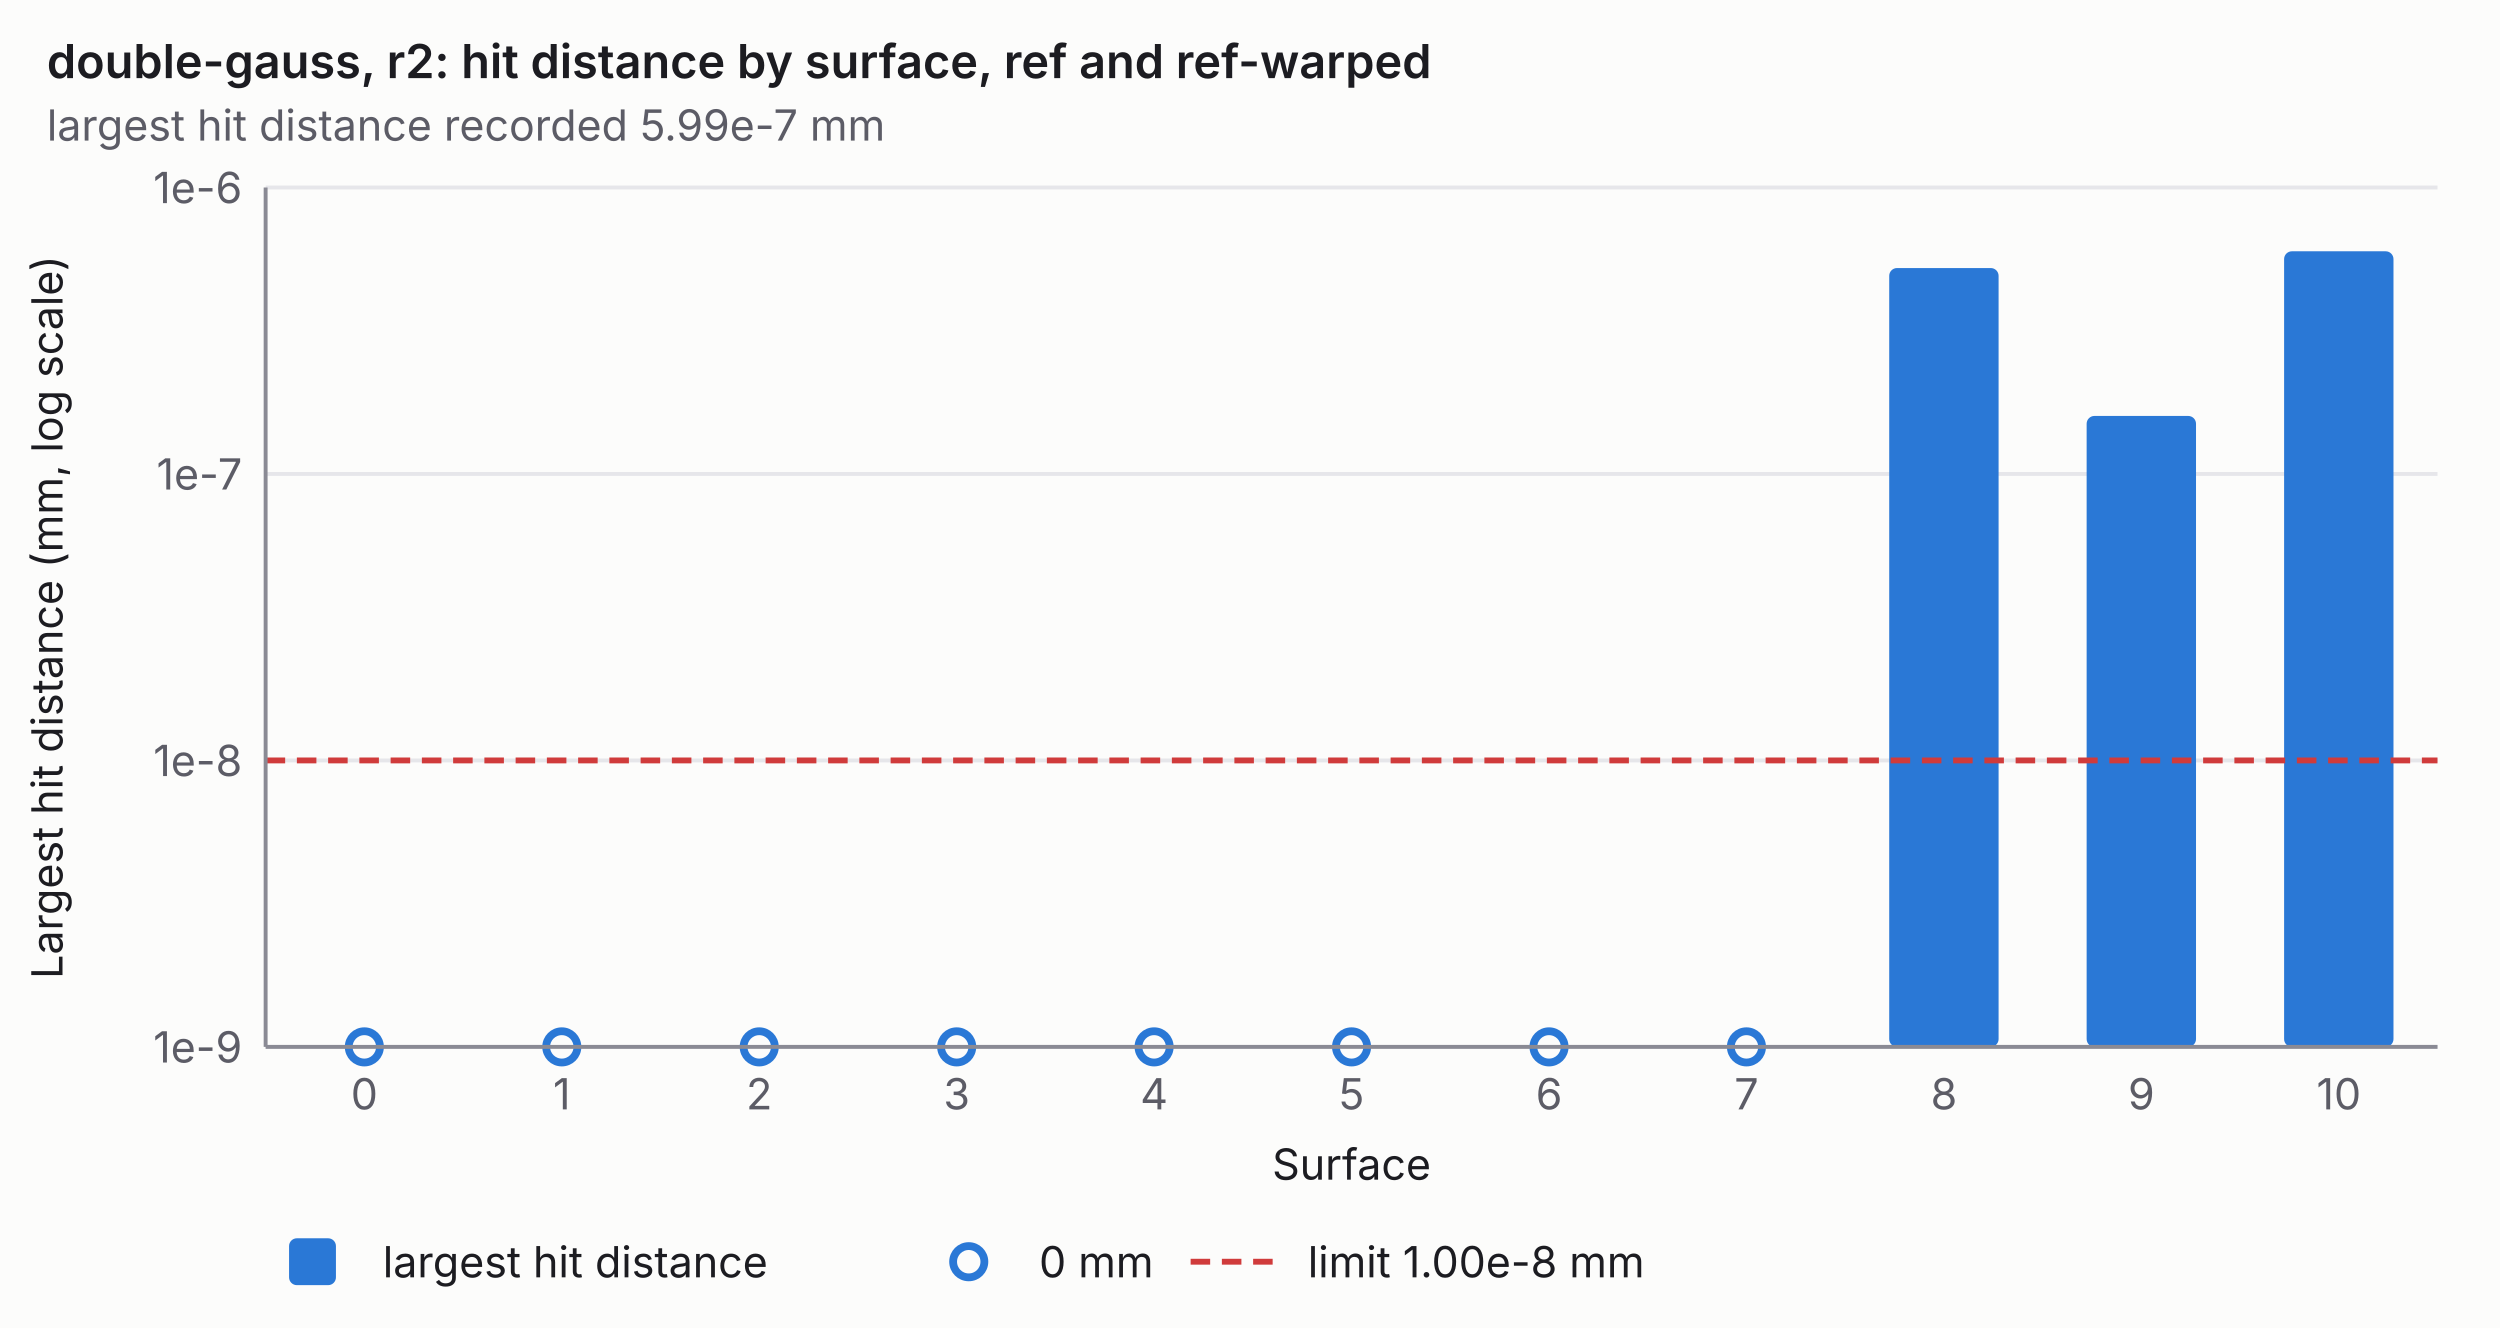
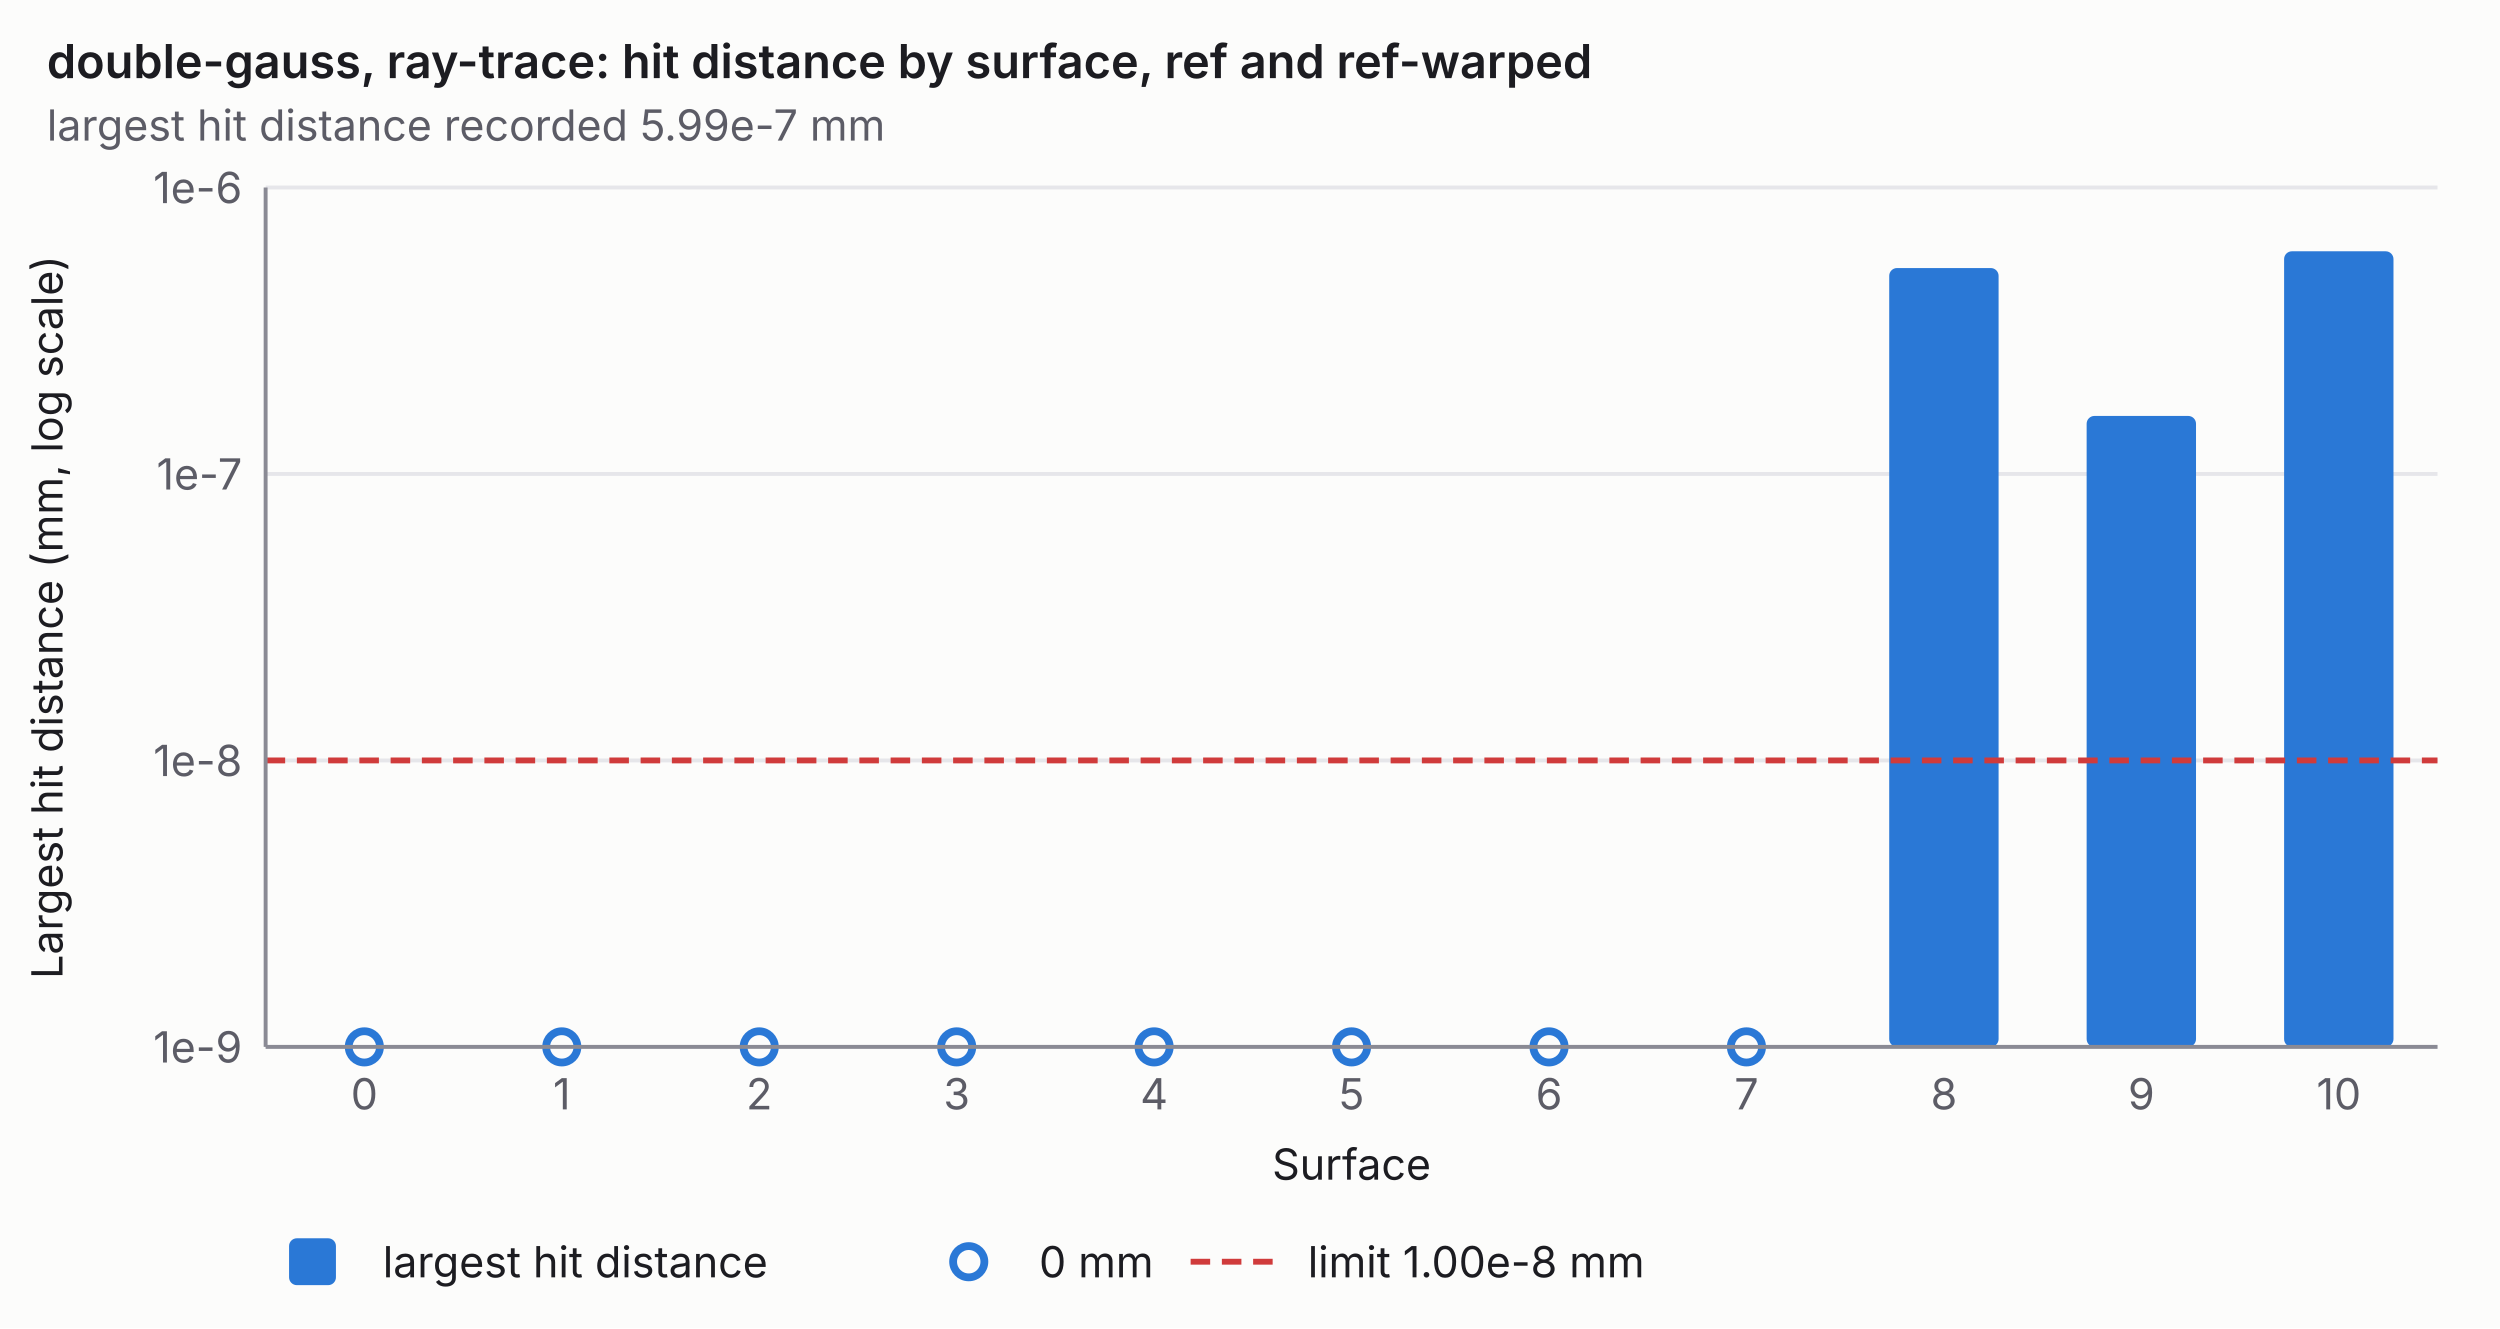
<svg xmlns="http://www.w3.org/2000/svg" class="lvc" width="640" height="340" viewBox="0 0 640 340" role="img">
  <style>.lvc{font:11px system-ui,-apple-system,'Segoe UI',sans-serif}
.lvc .bg{fill:#fcfcfb}
.lvc text{fill:#1c1c21}
.lvc text.muted{fill:#5c5c66}
.lvc text.head{font-weight:600;font-size:12px}
.lvc .grid{stroke:#e6e6ea;stroke-width:1}
.lvc .axis{stroke:#8a8a94;stroke-width:1}
.lvc .line{fill:none;stroke-width:2;stroke-linejoin:round;stroke-linecap:round}
.lvc .dash{stroke-dasharray:6 4}
.lvc .dot{stroke:#fcfcfb;stroke-width:1.5}
.lvc .band{fill:#eda100;fill-opacity:.16;stroke:#c98500;stroke-width:1;stroke-dasharray:2 3}
.lvc .zeroline{stroke:#5c5c66;stroke-width:1}
.lvc .gate{stroke:#d03b3b;stroke-width:1.5;stroke-dasharray:5 3;fill:none}
.lvc .bar{fill:#2a78d6}
.lvc .ring{fill:#fcfcfb;stroke:#2a78d6;stroke-width:2}
.lvc .none{stroke:#8a8a94;stroke-width:2}
.lvc .cell{stroke:#fcfcfb;stroke-width:2}
.lvc .cell.empty{fill:#f4f4f6}
.lvc text.vt{font-weight:600;text-anchor:middle}
.lvc .s0{stroke:#2a78d6}
.lvc .dot.s0{fill:#2a78d6}
.lvc .s1{stroke:#e2622d}
.lvc .dot.s1{fill:#e2622d}
.lvc .s2{stroke:#16996a}
.lvc .dot.s2{fill:#16996a}
.lvc .s3{stroke:#b47b00}
.lvc .dot.s3{fill:#b47b00}
.lvc .s4{stroke:#cf5f8e}
.lvc .dot.s4{fill:#cf5f8e}
.lvc .s5{stroke:#008300}
.lvc .dot.s5{fill:#008300}
.lvc .s6{stroke:#6250d6}
.lvc .dot.s6{fill:#6250d6}
.lvc .s7{stroke:#e34948}
.lvc .dot.s7{fill:#e34948}
.lvc .sx{stroke:#8a8a94}
.lvc .dot.sx{fill:#8a8a94}
.lvc .v-PASS{fill:#cdebcd}
.lvc text.t-PASS{fill:#0b3d0b}
.lvc .v-FLOOR{fill:#e3f2dc}
.lvc text.t-FLOOR{fill:#24451a}
.lvc .v-FAIL{fill:#f6cfcc}
.lvc text.t-FAIL{fill:#5c0f0b}
.lvc .v-ERROR{fill:#e9b7b3}
.lvc text.t-ERROR{fill:#4a0906}
.lvc .v-ATTENTION{fill:#fbe5ad}
.lvc text.t-ATTENTION{fill:#4a3600}
.lvc .v-RECORDED{fill:#e3e3ea}
.lvc text.t-RECORDED{fill:#2c2c33}
.lvc .v-UNSUPPORTED{fill:#ededf1}
.lvc text.t-UNSUPPORTED{fill:#45454e}
.lvc .v-BLOCKED{fill:#d9d9e1}
.lvc text.t-BLOCKED{fill:#2c2c33}
@media (prefers-color-scheme:dark){
.lvc .bg{fill:#1a1a19}
.lvc text{fill:#e7e7ec}
.lvc text.muted{fill:#a3a3ad}
.lvc .grid{stroke:#2e2e34}
.lvc .axis{stroke:#6b6b75}
.lvc .dot{stroke:#1a1a19}
.lvc .band{fill:#c98500;fill-opacity:.22;stroke:#eda100}
.lvc .zeroline{stroke:#a3a3ad}
.lvc .gate{stroke:#e66767}
.lvc .bar{fill:#3987e5}
.lvc .ring{fill:#1a1a19;stroke:#3987e5}
.lvc .none{stroke:#6b6b75}
.lvc .cell{stroke:#1a1a19}
.lvc .cell.empty{fill:#222226}
.lvc .s0{stroke:#3987e5}
.lvc .dot.s0{fill:#3987e5}
.lvc .s1{stroke:#d95926}
.lvc .dot.s1{fill:#d95926}
.lvc .s2{stroke:#199e70}
.lvc .dot.s2{fill:#199e70}
.lvc .s3{stroke:#c98500}
.lvc .dot.s3{fill:#c98500}
.lvc .s4{stroke:#d55181}
.lvc .dot.s4{fill:#d55181}
.lvc .s5{stroke:#008300}
.lvc .dot.s5{fill:#008300}
.lvc .s6{stroke:#9085e9}
.lvc .dot.s6{fill:#9085e9}
.lvc .s7{stroke:#e66767}
.lvc .dot.s7{fill:#e66767}
.lvc .sx{stroke:#6b6b75}
.lvc .dot.sx{fill:#6b6b75}
.lvc .v-PASS{fill:#1d4a22}
.lvc text.t-PASS{fill:#d9f2d9}
.lvc .v-FLOOR{fill:#2b4223}
.lvc text.t-FLOOR{fill:#e1efdb}
.lvc .v-FAIL{fill:#5a1d1a}
.lvc text.t-FAIL{fill:#ffdcd8}
.lvc .v-ERROR{fill:#6b2420}
.lvc text.t-ERROR{fill:#ffe3e0}
.lvc .v-ATTENTION{fill:#56420a}
.lvc text.t-ATTENTION{fill:#fbeac0}
.lvc .v-RECORDED{fill:#34343c}
.lvc text.t-RECORDED{fill:#e4e4ea}
.lvc .v-UNSUPPORTED{fill:#2a2a31}
.lvc text.t-UNSUPPORTED{fill:#c8c8d0}
.lvc .v-BLOCKED{fill:#3d3d46}
.lvc text.t-BLOCKED{fill:#e4e4ea}
}</style>
  <rect class="bg" x="0" y="0" width="640" height="340" />
-   <text x="12" y="20" class="head">double-gauss, r2: hit distance by surface, ref and ref-warped</text>
+   <text x="12" y="20" class="head">double-gauss, ray-trace: hit distance by surface, ref and ref-warped</text>
  <line class="grid" x1="68" y1="268" x2="624" y2="268" />
  <text x="62" y="272" class="muted" text-anchor="end">1e-9</text>
  <line class="grid" x1="68" y1="194.67" x2="624" y2="194.67" />
  <text x="62" y="198.67" class="muted" text-anchor="end">1e-8</text>
  <line class="grid" x1="68" y1="121.33" x2="624" y2="121.33" />
  <text x="62" y="125.33" class="muted" text-anchor="end">1e-7</text>
  <line class="grid" x1="68" y1="48" x2="624" y2="48" />
  <text x="62" y="52" class="muted" text-anchor="end">1e-6</text>
  <circle class="ring" cx="93.27" cy="268" r="4" />
  <text x="93.27" y="284" class="muted" text-anchor="middle">0</text>
  <circle class="ring" cx="143.82" cy="268" r="4" />
  <text x="143.82" y="284" class="muted" text-anchor="middle">1</text>
  <circle class="ring" cx="194.36" cy="268" r="4" />
  <text x="194.36" y="284" class="muted" text-anchor="middle">2</text>
  <circle class="ring" cx="244.91" cy="268" r="4" />
  <text x="244.91" y="284" class="muted" text-anchor="middle">3</text>
  <circle class="ring" cx="295.45" cy="268" r="4" />
  <text x="295.45" y="284" class="muted" text-anchor="middle">4</text>
  <circle class="ring" cx="346" cy="268" r="4" />
  <text x="346" y="284" class="muted" text-anchor="middle">5</text>
  <circle class="ring" cx="396.55" cy="268" r="4" />
  <text x="396.55" y="284" class="muted" text-anchor="middle">6</text>
  <circle class="ring" cx="447.09" cy="268" r="4" />
  <text x="447.09" y="284" class="muted" text-anchor="middle">7</text>
  <rect class="bar" x="483.64" y="68.62" width="28" height="199.38" rx="2" />
  <text x="497.64" y="284" class="muted" text-anchor="middle">8</text>
  <rect class="bar" x="534.18" y="106.48" width="28" height="161.52" rx="2" />
  <text x="548.18" y="284" class="muted" text-anchor="middle">9</text>
  <rect class="bar" x="584.73" y="64.33" width="28" height="203.67" rx="2" />
  <text x="598.73" y="284" class="muted" text-anchor="middle">10</text>
  <line class="gate" x1="68" y1="194.67" x2="624" y2="194.67" />
  <line class="axis" x1="68" y1="268" x2="624" y2="268" />
  <line class="axis" x1="68" y1="48" x2="68" y2="268" />
  <text x="346" y="302" text-anchor="middle">Surface</text>
  <text x="16" y="158" text-anchor="middle" transform="rotate(-90 16 158)">Largest hit distance (mm, log scale)</text>
  <g>
    <rect class="bar" x="74" y="317" width="12" height="12" rx="2" />
    <text x="98" y="327">largest hit distance</text>
  </g>
  <g>
    <circle class="ring" cx="248" cy="323" r="4" />
    <text x="266" y="327">0 mm</text>
  </g>
  <g>
    <line class="gate" x1="304.8" y1="323" x2="328.8" y2="323" />
    <text x="334.8" y="327">limit 1.00e-8 mm</text>
  </g>
  <g>
    <text x="12" y="36" class="muted">largest hit distance recorded 5.99e-7 mm</text>
  </g>
</svg>
